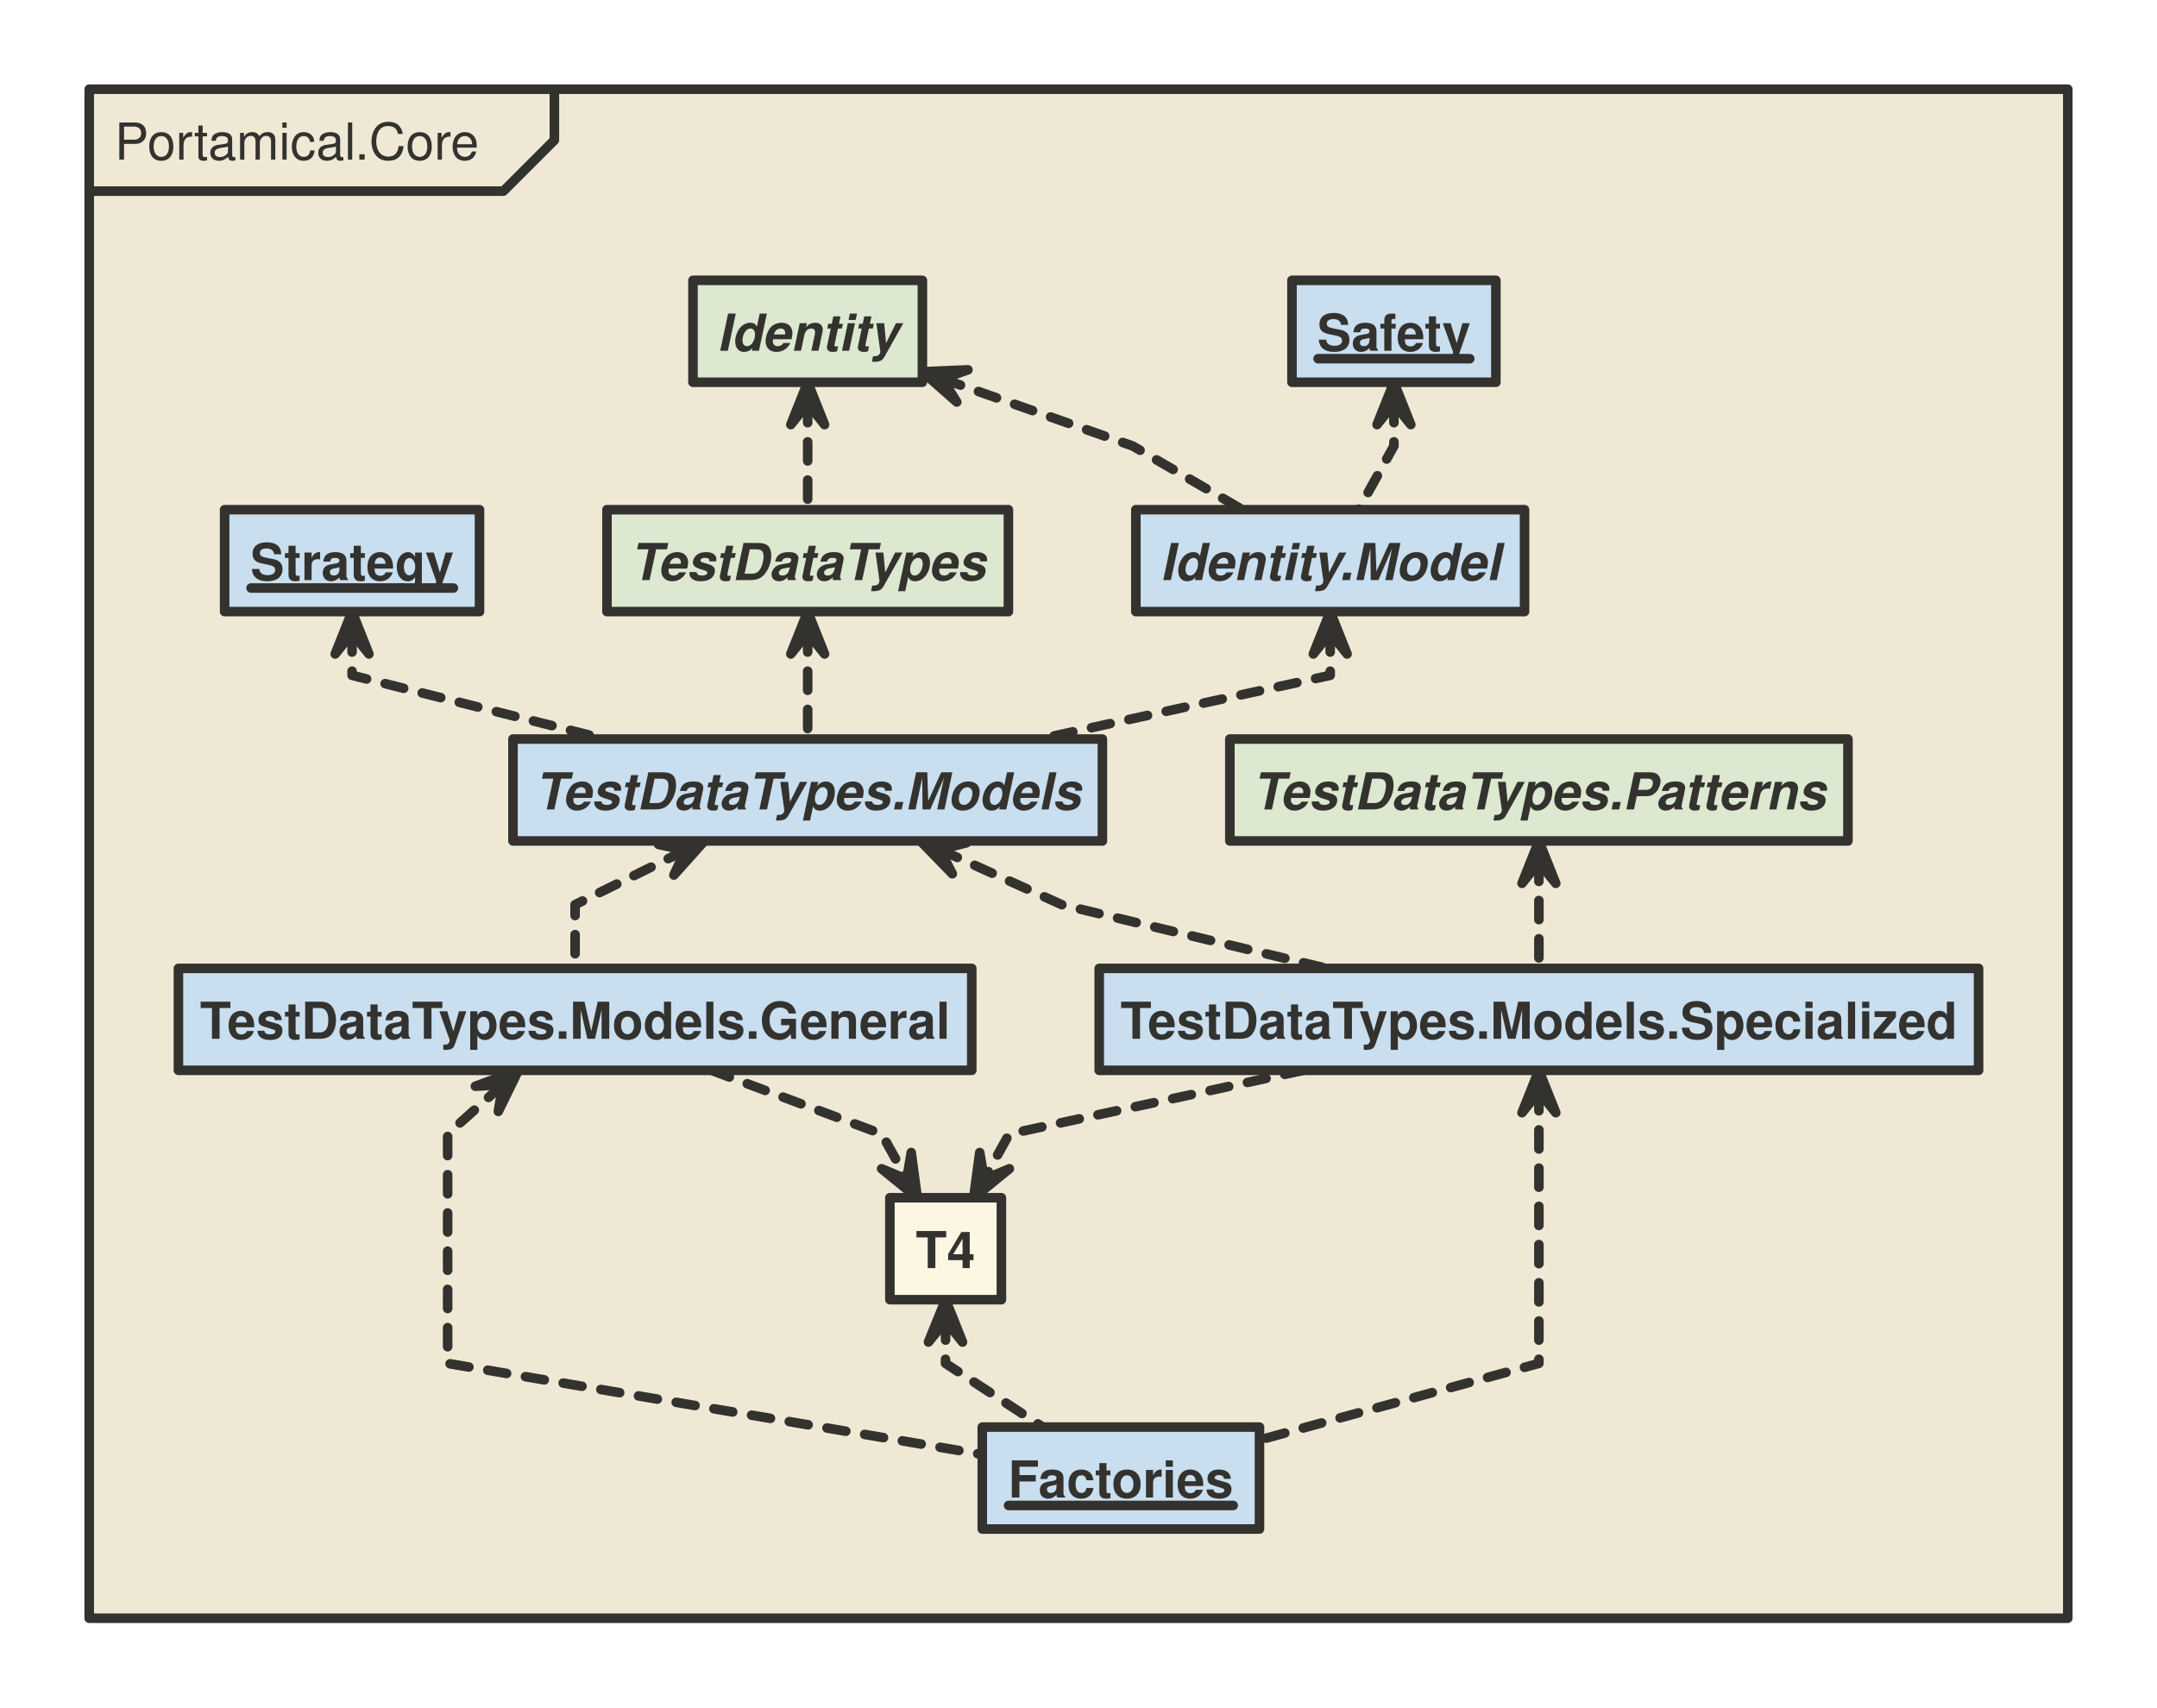
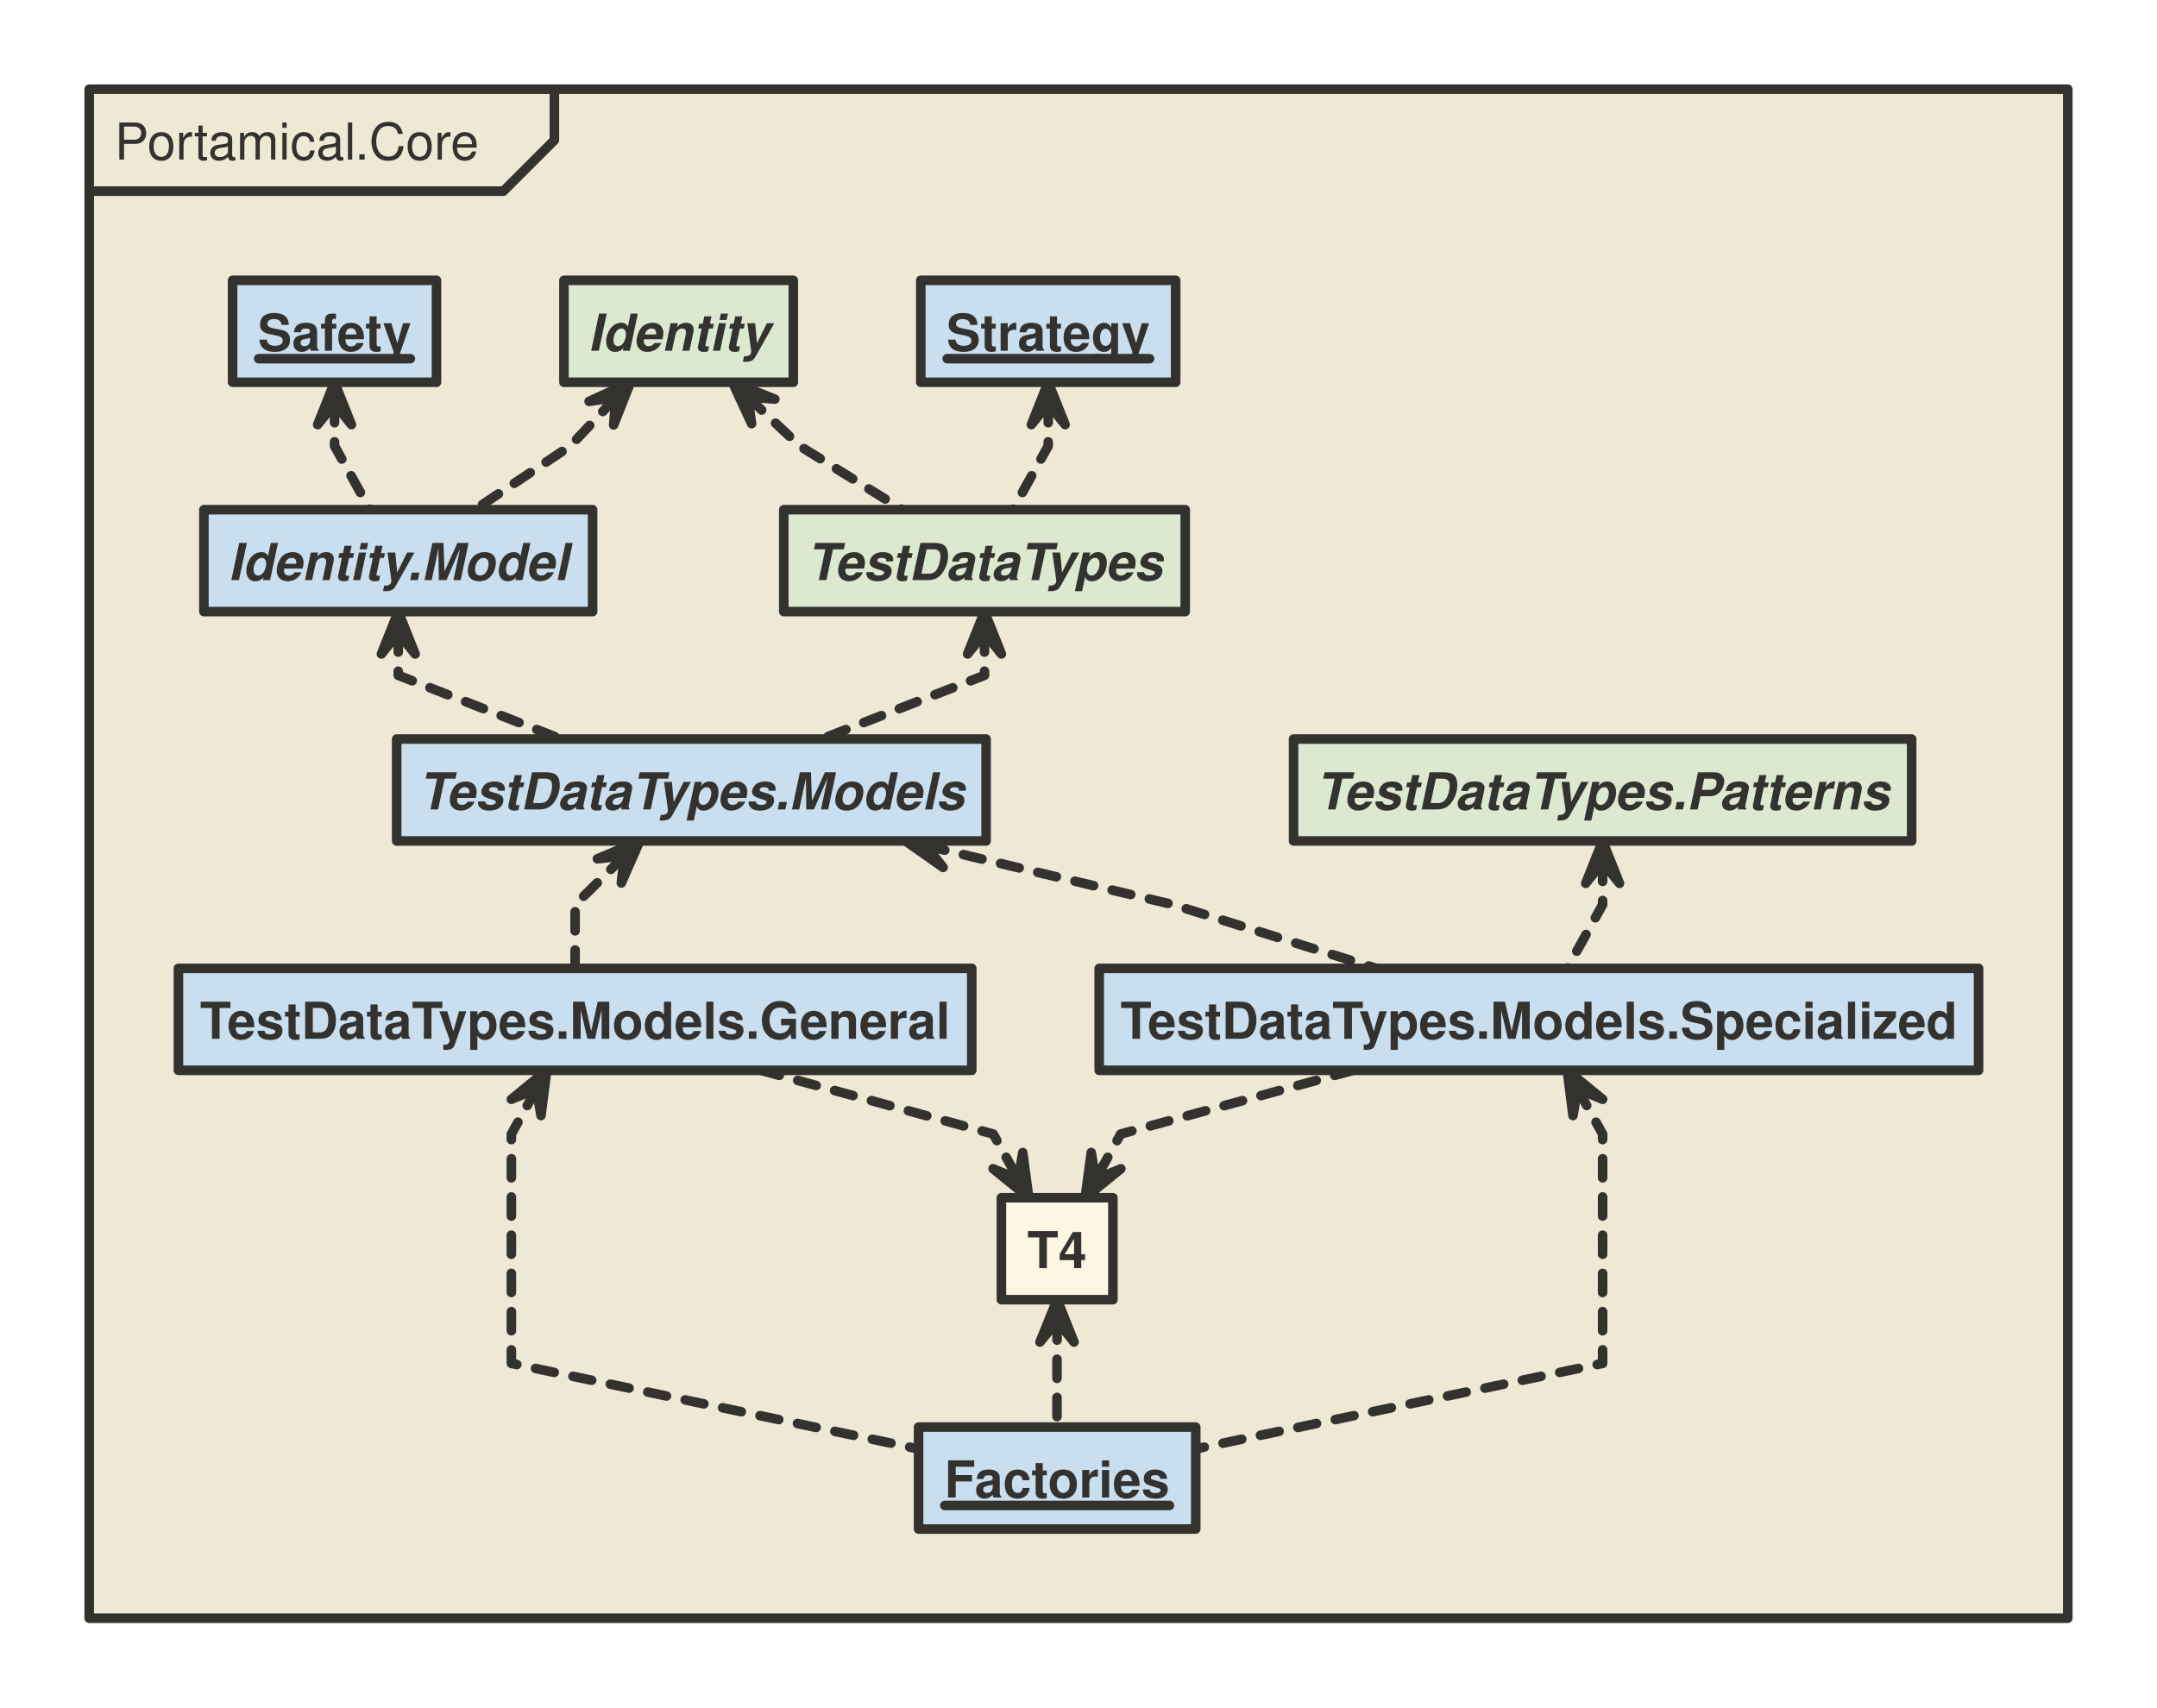
<svg xmlns="http://www.w3.org/2000/svg" version="1.1" baseProfile="full" width="677.0" height="536.0" viewBox="0 0 677 536">
  <g stroke-width="1.0" text-align="left" font="12pt Helvetica, Arial, sans-serif" font-size="12pt" font-family="Helvetica" font-weight="bold" font-style="normal">
    <g font-family="Helvetica" font-size="12pt" font-weight="bold" font-style="normal" stroke-width="3.0" stroke-linejoin="round" stroke-linecap="round" stroke="#33322E">
      <g stroke="transparent" fill="transparent">
        <rect x="0.0" y="0.0" height="536.0" width="677.0" stroke="none" />
      </g>
      <g transform="translate(8, 8)" fill="#33322E">
        <g transform="translate(20, 20)">
          <g data-name="Portamical.Core">
            <g fill="#eee8d5" stroke="#33322E" data-name="Portamical.Core">
              <rect x="0.0" y="0.0" height="480.0" width="621.0" data-name="Portamical.Core" />
              <path d="M0.0 32.0 L130.0 32.0 L146.0 16.0 L146.0 0.0" fill="none" data-name="Portamical.Core" />
            </g>
            <g transform="translate(0, 0)" font-family="Helvetica" font-size="12pt" font-weight="normal" font-style="normal" data-name="Portamical.Core" data-compartment="0">
              <g transform="translate(8, 8)" fill="#33322E" text-align="left" data-name="Portamical.Core" data-compartment="0">
                <text x="0.0" y="14.1" stroke="none" data-name="Portamical.Core" data-compartment="0">Portamical.Core</text>
              </g>
            </g>
            <g transform="translate(0, 32)" font-family="Helvetica" font-size="12pt" font-weight="normal" font-style="normal" data-name="Portamical.Core" data-compartment="1">
              <g transform="translate(8, 8)" fill="#33322E" data-name="Portamical.Core" data-compartment="1">
                <g transform="translate(20, 20)" fill="#33322E" font-family="Helvetica" font-size="12pt" font-weight="normal" font-style="normal" data-name="Portamical.Core" data-compartment="1">
                  <g stroke-dasharray="6 6" data-name="Portamical.Core" data-compartment="1">
-                     <path d="M197.5 38.7 L197.5 52 L197.5 72 L197.5 72.0 " fill="none" data-name="Portamical.Core" data-compartment="1" />
+                     <path d="M49.0 38.7 L49 52 L60.111 72 L60.1 72.0 " fill="none" data-name="Portamical.Core" data-compartment="1" />
                  </g>
-                   <path d="M202.8 45.3 L197.5 38.7 L192.2 45.3 L197.5 32.0 Z" data-name="Portamical.Core" data-compartment="1" />
+                   <path d="M54.3 45.3 L49.0 38.7 L43.7 45.3 L49.0 32.0 Z" data-name="Portamical.Core" data-compartment="1" />
                  <g stroke-dasharray="6 6" data-name="Portamical.Core" data-compartment="1">
-                     <path d="M239.8 30.9 L299.5 52 L333.944 72 L333.9 72.0 " fill="none" data-name="Portamical.Core" data-compartment="1" />
+                     <path d="M69.0 110.7 L69 124 L120.111 144 L120.1 144.0 " fill="none" data-name="Portamical.Core" data-compartment="1" />
                  </g>
-                   <path d="M247.8 28.1 L239.8 30.9 L244.3 38.2 L233.5 28.7 Z" data-name="Portamical.Core" data-compartment="1" />
+                   <path d="M74.3 117.3 L69.0 110.7 L63.7 117.3 L69.0 104.0 Z" data-name="Portamical.Core" data-compartment="1" />
                  <g stroke-dasharray="6 6" data-name="Portamical.Core" data-compartment="1">
-                     <path d="M381.5 38.7 L381.5 52 L370.389 72 L370.4 72.0 " fill="none" data-name="Portamical.Core" data-compartment="1" />
+                     <path d="M137.3 36.8 L123 52 L93 72 L93.0 72.0 " fill="none" data-name="Portamical.Core" data-compartment="1" />
                  </g>
-                   <path d="M386.8 45.3 L381.5 38.7 L376.2 45.3 L381.5 32.0 Z" data-name="Portamical.Core" data-compartment="1" />
+                   <path d="M136.6 45.4 L137.3 36.8 L128.9 38.0 L141.9 32.0 Z" data-name="Portamical.Core" data-compartment="1" />
                  <g stroke-dasharray="6 6" data-name="Portamical.Core" data-compartment="1">
-                     <path d="M54.5 110.7 L54.5 124 L133.944 144 L133.9 144.0 " fill="none" data-name="Portamical.Core" data-compartment="1" />
+                     <path d="M178.7 36.6 L195 52 L227.222 72 L227.2 72.0 " fill="none" data-name="Portamical.Core" data-compartment="1" />
                  </g>
-                   <path d="M59.8 117.3 L54.5 110.7 L49.2 117.3 L54.5 104.0 Z" data-name="Portamical.Core" data-compartment="1" />
+                   <path d="M187.2 37.3 L178.7 36.6 L179.9 45.0 L173.9 32.0 Z" data-name="Portamical.Core" data-compartment="1" />
                  <g stroke-dasharray="6 6" data-name="Portamical.Core" data-compartment="1">
-                     <path d="M197.5 110.7 L197.5 124 L197.5 144 L197.5 144.0 " fill="none" data-name="Portamical.Core" data-compartment="1" />
+                     <path d="M273.0 38.7 L273 52 L261.889 72 L261.9 72.0 " fill="none" data-name="Portamical.Core" data-compartment="1" />
                  </g>
-                   <path d="M202.8 117.3 L197.5 110.7 L192.2 117.3 L197.5 104.0 Z" data-name="Portamical.Core" data-compartment="1" />
+                   <path d="M278.3 45.3 L273.0 38.7 L267.7 45.3 L273.0 32.0 Z" data-name="Portamical.Core" data-compartment="1" />
                  <g stroke-dasharray="6 6" data-name="Portamical.Core" data-compartment="1">
-                     <path d="M361.5 110.7 L361.5 124 L270.389 144 L270.4 144.0 " fill="none" data-name="Portamical.Core" data-compartment="1" />
+                     <path d="M253.0 110.7 L253 124 L201.889 144 L201.9 144.0 " fill="none" data-name="Portamical.Core" data-compartment="1" />
                  </g>
-                   <path d="M366.8 117.3 L361.5 110.7 L356.2 117.3 L361.5 104.0 Z" data-name="Portamical.Core" data-compartment="1" />
+                   <path d="M258.3 117.3 L253.0 110.7 L247.7 117.3 L253.0 104.0 Z" data-name="Portamical.Core" data-compartment="1" />
                  <g stroke-dasharray="6 6" data-name="Portamical.Core" data-compartment="1">
-                     <path d="M159.1 178.9 L124.5 196 L124.5 216 L124.5 216.0 " fill="none" data-name="Portamical.Core" data-compartment="1" />
+                     <path d="M140.0 180.7 L124.5 196 L124.5 216 L124.5 216.0 " fill="none" data-name="Portamical.Core" data-compartment="1" />
                  </g>
-                   <path d="M155.5 186.7 L159.1 178.9 L150.7 177.1 L165.1 176.0 Z" data-name="Portamical.Core" data-compartment="1" />
+                   <path d="M139.0 189.2 L140.0 180.7 L131.5 181.6 L144.8 176.0 Z" data-name="Portamical.Core" data-compartment="1" />
                  <g stroke-dasharray="6 6" data-name="Portamical.Core" data-compartment="1">
-                     <path d="M167.3 248.0 L220.75 268 L228.623 282.172 L228.6 282.2 " fill="none" data-name="Portamical.Core" data-compartment="1" />
+                     <path d="M182.8 248.0 L255.75 268 L263.623 282.172 L263.6 282.2 " fill="none" data-name="Portamical.Core" data-compartment="1" />
                  </g>
-                   <path d="M220.7 278.9 L228.6 282.2 L230.0 273.8 L231.9 288.0 Z" data-name="Portamical.Core" data-compartment="1" />
+                   <path d="M255.7 278.9 L263.6 282.2 L265.0 273.8 L266.9 288.0 Z" data-name="Portamical.Core" data-compartment="1" />
                  <g stroke-dasharray="6 6" data-name="Portamical.Core" data-compartment="1">
-                     <path d="M101.8 252.5 L84.5 268 L84.5 304 L84.5 304 L84.5 340 L84.5 340 L252.25 368.587 L252.3 368.6 " fill="none" data-name="Portamical.Core" data-compartment="1" />
+                     <path d="M112.4 253.8 L104.5 268 L104.5 304 L104.5 304 L104.5 340 L104.5 340 L232.25 366.855 L232.3 366.9 " fill="none" data-name="Portamical.Core" data-compartment="1" />
                  </g>
-                   <path d="M100.4 260.9 L101.8 252.5 L93.2 253.0 L106.7 248.0 Z" data-name="Portamical.Core" data-compartment="1" />
+                   <path d="M113.8 262.2 L112.4 253.8 L104.5 257.1 L115.6 248.0 Z" data-name="Portamical.Core" data-compartment="1" />
                  <g stroke-dasharray="6 6" data-name="Portamical.Core" data-compartment="1">
-                     <path d="M240.8 326.7 L240.75 340 L271.306 360 L271.3 360.0 " fill="none" data-name="Portamical.Core" data-compartment="1" />
+                     <path d="M275.8 326.7 L275.75 340 L275.75 360 L275.8 360.0 " fill="none" data-name="Portamical.Core" data-compartment="1" />
                  </g>
-                   <path d="M246.1 333.3 L240.8 326.7 L235.4 333.3 L240.8 320.0 Z" data-name="Portamical.Core" data-compartment="1" />
+                   <path d="M281.1 333.3 L275.8 326.7 L270.4 333.3 L275.8 320.0 Z" data-name="Portamical.Core" data-compartment="1" />
                  <g stroke-dasharray="6 6" data-name="Portamical.Core" data-compartment="1">
-                     <path d="M239.0 178.7 L277.25 196 L360.444 216 L360.4 216.0 " fill="none" data-name="Portamical.Core" data-compartment="1" />
+                     <path d="M234.7 177.5 L312.25 196 L376 216 L376.0 216.0 " fill="none" data-name="Portamical.Core" data-compartment="1" />
                  </g>
-                   <path d="M247.3 176.6 L239.0 178.7 L242.9 186.3 L232.9 176.0 Z" data-name="Portamical.Core" data-compartment="1" />
+                   <path d="M242.4 173.9 L234.7 177.5 L240.0 184.3 L228.2 176.0 Z" data-name="Portamical.Core" data-compartment="1" />
                  <g stroke-dasharray="6 6" data-name="Portamical.Core" data-compartment="1">
-                     <path d="M427.0 254.7 L427 268 L427 304 L427 304 L427 340 L427 340 L339.25 364.069 L339.3 364.1 " fill="none" data-name="Portamical.Core" data-compartment="1" />
+                     <path d="M439.1 253.8 L447 268 L447 304 L447 304 L447 340 L447 340 L319.25 366.855 L319.3 366.9 " fill="none" data-name="Portamical.Core" data-compartment="1" />
                  </g>
-                   <path d="M432.3 261.3 L427.0 254.7 L421.7 261.3 L427.0 248.0 Z" data-name="Portamical.Core" data-compartment="1" />
+                   <path d="M447.0 257.1 L439.1 253.8 L437.7 262.2 L435.9 248.0 Z" data-name="Portamical.Core" data-compartment="1" />
                  <g stroke-dasharray="6 6" data-name="Portamical.Core" data-compartment="1">
-                     <path d="M427.0 182.7 L427 196 L427 216 L427.0 216.0 " fill="none" data-name="Portamical.Core" data-compartment="1" />
+                     <path d="M447.0 182.7 L447 196 L435.889 216 L435.9 216.0 " fill="none" data-name="Portamical.Core" data-compartment="1" />
                  </g>
-                   <path d="M432.3 189.3 L427.0 182.7 L421.7 189.3 L427.0 176.0 Z" data-name="Portamical.Core" data-compartment="1" />
+                   <path d="M452.3 189.3 L447.0 182.7 L441.7 189.3 L447.0 176.0 Z" data-name="Portamical.Core" data-compartment="1" />
                  <g stroke-dasharray="6 6" data-name="Portamical.Core" data-compartment="1">
-                     <path d="M353.1 248.0 L260.75 268 L252.877 282.172 L252.9 282.2 " fill="none" data-name="Portamical.Core" data-compartment="1" />
+                     <path d="M368.7 248.0 L295.75 268 L287.877 282.172 L287.9 282.2 " fill="none" data-name="Portamical.Core" data-compartment="1" />
                  </g>
-                   <path d="M251.5 273.8 L252.9 282.2 L260.8 278.9 L249.6 288.0 Z" data-name="Portamical.Core" data-compartment="1" />
+                   <path d="M286.5 273.8 L287.9 282.2 L295.8 278.9 L284.6 288.0 Z" data-name="Portamical.Core" data-compartment="1" />
+                   <g data-name="Safety">
+                     <g fill="#C9DEEF" stroke="#33322E" data-name="Safety">
+                       <rect x="17.0" y="0.0" height="32.0" width="64.0" data-name="Safety" />
+                     </g>
+                     <g transform="translate(17, 0)" font-family="Helvetica" font-size="12pt" font-weight="bold" font-style="normal" data-name="Safety" data-compartment="0">
+                       <g transform="translate(8, 8)" fill="#33322E" text-align="center" stroke-width="3.0" data-name="Safety" data-compartment="0">
+                         <text x="24.0" y="14.1" stroke="none" text-anchor="middle" data-name="Safety" data-compartment="0">Safety</text>
+                         <path d="M0.2 16.6 L47.8 16.6" fill="none" data-name="Safety" data-compartment="0" />
+                       </g>
+                     </g>
+                   </g>
+                   <g data-name="Identity">
+                     <g fill="#DCE8CF" stroke="#33322E" data-name="Identity">
+                       <rect x="121.0" y="0.0" height="32.0" width="72.0" data-name="Identity" />
+                     </g>
+                     <g transform="translate(121, 0)" font-family="Helvetica" font-size="12pt" font-weight="bold" font-style="italic" data-name="Identity" data-compartment="0">
+                       <g transform="translate(8, 8)" fill="#33322E" text-align="center" data-name="Identity" data-compartment="0">
+                         <text x="28.0" y="14.1" stroke="none" text-anchor="middle" data-name="Identity" data-compartment="0">Identity</text>
+                       </g>
+                     </g>
+                   </g>
                  <g data-name="Strategy">
                    <g fill="#C9DEEF" stroke="#33322E" data-name="Strategy">
-                       <rect x="14.5" y="72.0" height="32.0" width="80.0" data-name="Strategy" />
+                       <rect x="233.0" y="0.0" height="32.0" width="80.0" data-name="Strategy" />
                    </g>
-                     <g transform="translate(14.5, 72)" font-family="Helvetica" font-size="12pt" font-weight="bold" font-style="normal" data-name="Strategy" data-compartment="0">
+                     <g transform="translate(233, 0)" font-family="Helvetica" font-size="12pt" font-weight="bold" font-style="normal" data-name="Strategy" data-compartment="0">
                      <g transform="translate(8, 8)" fill="#33322E" text-align="center" stroke-width="3.0" data-name="Strategy" data-compartment="0">
                        <text x="32.0" y="14.1" stroke="none" text-anchor="middle" data-name="Strategy" data-compartment="0">Strategy</text>
                        <path d="M0.3 16.6 L63.8 16.6" fill="none" data-name="Strategy" data-compartment="0" />
                      </g>
                    </g>
                  </g>
-                   <g data-name="Identity">
-                     <g fill="#DCE8CF" stroke="#33322E" data-name="Identity">
-                       <rect x="161.5" y="0.0" height="32.0" width="72.0" data-name="Identity" />
-                     </g>
-                     <g transform="translate(161.5, 0)" font-family="Helvetica" font-size="12pt" font-weight="bold" font-style="italic" data-name="Identity" data-compartment="0">
-                       <g transform="translate(8, 8)" fill="#33322E" text-align="center" data-name="Identity" data-compartment="0">
-                         <text x="28.0" y="14.1" stroke="none" text-anchor="middle" data-name="Identity" data-compartment="0">Identity</text>
-                       </g>
-                     </g>
-                   </g>
-                   <g data-name="Safety">
-                     <g fill="#C9DEEF" stroke="#33322E" data-name="Safety">
-                       <rect x="349.5" y="0.0" height="32.0" width="64.0" data-name="Safety" />
-                     </g>
-                     <g transform="translate(349.5, 0)" font-family="Helvetica" font-size="12pt" font-weight="bold" font-style="normal" data-name="Safety" data-compartment="0">
-                       <g transform="translate(8, 8)" fill="#33322E" text-align="center" stroke-width="3.0" data-name="Safety" data-compartment="0">
-                         <text x="24.0" y="14.1" stroke="none" text-anchor="middle" data-name="Safety" data-compartment="0">Safety</text>
-                         <path d="M0.2 16.6 L47.8 16.6" fill="none" data-name="Safety" data-compartment="0" />
-                       </g>
-                     </g>
-                   </g>
                  <g data-name="TestDataTypes">
                    <g fill="#DCE8CF" stroke="#33322E" data-name="TestDataTypes">
-                       <rect x="134.5" y="72.0" height="32.0" width="126.0" data-name="TestDataTypes" />
+                       <rect x="190.0" y="72.0" height="32.0" width="126.0" data-name="TestDataTypes" />
                    </g>
-                     <g transform="translate(134.5, 72)" font-family="Helvetica" font-size="12pt" font-weight="bold" font-style="italic" data-name="TestDataTypes" data-compartment="0">
+                     <g transform="translate(190, 72)" font-family="Helvetica" font-size="12pt" font-weight="bold" font-style="italic" data-name="TestDataTypes" data-compartment="0">
                      <g transform="translate(8, 8)" fill="#33322E" text-align="center" data-name="TestDataTypes" data-compartment="0">
                        <text x="55.0" y="14.1" stroke="none" text-anchor="middle" data-name="TestDataTypes" data-compartment="0">TestDataTypes</text>
                      </g>
                    </g>
                  </g>
+                   <g data-name="Identity.Model">
+                     <g fill="#C9DEEF" stroke="#33322E" data-name="Identity.Model">
+                       <rect x="8.0" y="72.0" height="32.0" width="122.0" data-name="Identity.Model" />
+                     </g>
+                     <g transform="translate(8, 72)" font-family="Helvetica" font-size="12pt" font-weight="bold" font-style="italic" data-name="Identity.Model" data-compartment="0">
+                       <g transform="translate(8, 8)" fill="#33322E" text-align="center" data-name="Identity.Model" data-compartment="0">
+                         <text x="53.0" y="14.1" stroke="none" text-anchor="middle" data-name="Identity.Model" data-compartment="0">Identity.Model</text>
+                       </g>
+                     </g>
+                   </g>
                  <g data-name="Factories">
                    <g fill="#C9DEEF" stroke="#33322E" data-name="Factories">
-                       <rect x="252.3" y="360.0" height="32.0" width="87.0" data-name="Factories" />
+                       <rect x="232.3" y="360.0" height="32.0" width="87.0" data-name="Factories" />
                    </g>
-                     <g transform="translate(252.25, 360)" font-family="Helvetica" font-size="12pt" font-weight="bold" font-style="normal" data-name="Factories" data-compartment="0">
+                     <g transform="translate(232.25, 360)" font-family="Helvetica" font-size="12pt" font-weight="bold" font-style="normal" data-name="Factories" data-compartment="0">
                      <g transform="translate(8, 8)" fill="#33322E" text-align="center" stroke-width="3.0" data-name="Factories" data-compartment="0">
                        <text x="35.5" y="14.1" stroke="none" text-anchor="middle" data-name="Factories" data-compartment="0">Factories</text>
                        <path d="M0.3 16.6 L70.8 16.6" fill="none" data-name="Factories" data-compartment="0" />
                      </g>
                    </g>
                  </g>
-                   <g data-name="Identity.Model">
-                     <g fill="#C9DEEF" stroke="#33322E" data-name="Identity.Model">
-                       <rect x="300.5" y="72.0" height="32.0" width="122.0" data-name="Identity.Model" />
-                     </g>
-                     <g transform="translate(300.5, 72)" font-family="Helvetica" font-size="12pt" font-weight="bold" font-style="italic" data-name="Identity.Model" data-compartment="0">
-                       <g transform="translate(8, 8)" fill="#33322E" text-align="center" data-name="Identity.Model" data-compartment="0">
-                         <text x="53.0" y="14.1" stroke="none" text-anchor="middle" data-name="Identity.Model" data-compartment="0">Identity.Model</text>
-                       </g>
-                     </g>
-                   </g>
                  <g data-name="TestDataTypes.Patterns">
                    <g fill="#DCE8CF" stroke="#33322E" data-name="TestDataTypes.Patterns">
-                       <rect x="330.0" y="144.0" height="32.0" width="194.0" data-name="TestDataTypes.Patterns" />
+                       <rect x="350.0" y="144.0" height="32.0" width="194.0" data-name="TestDataTypes.Patterns" />
                    </g>
-                     <g transform="translate(330, 144)" font-family="Helvetica" font-size="12pt" font-weight="bold" font-style="italic" data-name="TestDataTypes.Patterns" data-compartment="0">
+                     <g transform="translate(350, 144)" font-family="Helvetica" font-size="12pt" font-weight="bold" font-style="italic" data-name="TestDataTypes.Patterns" data-compartment="0">
                      <g transform="translate(8, 8)" fill="#33322E" text-align="center" data-name="TestDataTypes.Patterns" data-compartment="0">
                        <text x="89.0" y="14.1" stroke="none" text-anchor="middle" data-name="TestDataTypes.Patterns" data-compartment="0">TestDataTypes.Patterns</text>
                      </g>
                    </g>
                  </g>
                  <g data-name="TestDataTypes.Models">
                    <g fill="#C9DEEF" stroke="#33322E" data-name="TestDataTypes.Models">
-                       <rect x="105.0" y="144.0" height="32.0" width="185.0" data-name="TestDataTypes.Models" />
+                       <rect x="68.5" y="144.0" height="32.0" width="185.0" data-name="TestDataTypes.Models" />
                    </g>
-                     <g transform="translate(105, 144)" font-family="Helvetica" font-size="12pt" font-weight="bold" font-style="italic" data-name="TestDataTypes.Models" data-compartment="0">
+                     <g transform="translate(68.5, 144)" font-family="Helvetica" font-size="12pt" font-weight="bold" font-style="italic" data-name="TestDataTypes.Models" data-compartment="0">
                      <g transform="translate(8, 8)" fill="#33322E" text-align="center" data-name="TestDataTypes.Models" data-compartment="0">
                        <text x="84.5" y="14.1" stroke="none" text-anchor="middle" data-name="TestDataTypes.Models" data-compartment="0">TestDataTypes.Models</text>
                      </g>
                    </g>
                  </g>
                  <g data-name="TestDataTypes.Models.General">
                    <g fill="#C9DEEF" stroke="#33322E" data-name="TestDataTypes.Models.General">
                      <rect x="0.0" y="216.0" height="32.0" width="249.0" data-name="TestDataTypes.Models.General" />
                    </g>
                    <g transform="translate(0, 216)" font-family="Helvetica" font-size="12pt" font-weight="bold" font-style="normal" data-name="TestDataTypes.Models.General" data-compartment="0">
                      <g transform="translate(8, 8)" fill="#33322E" text-align="center" data-name="TestDataTypes.Models.General" data-compartment="0">
                        <text x="116.5" y="14.1" stroke="none" text-anchor="middle" data-name="TestDataTypes.Models.General" data-compartment="0">TestDataTypes.Models.General</text>
                      </g>
                    </g>
                  </g>
                  <g data-name="TestDataTypes.Models.Specialized">
                    <g fill="#C9DEEF" stroke="#33322E" data-name="TestDataTypes.Models.Specialized">
                      <rect x="289.0" y="216.0" height="32.0" width="276.0" data-name="TestDataTypes.Models.Specialized" />
                    </g>
                    <g transform="translate(289, 216)" font-family="Helvetica" font-size="12pt" font-weight="bold" font-style="normal" data-name="TestDataTypes.Models.Specialized" data-compartment="0">
                      <g transform="translate(8, 8)" fill="#33322E" text-align="center" data-name="TestDataTypes.Models.Specialized" data-compartment="0">
                        <text x="130.0" y="14.1" stroke="none" text-anchor="middle" data-name="TestDataTypes.Models.Specialized" data-compartment="0">TestDataTypes.Models.Specialized</text>
                      </g>
                    </g>
                  </g>
                  <g data-name="T4">
                    <g fill="#fdf6e3" stroke="#33322E" data-name="T4">
-                       <rect x="223.3" y="288.0" height="32.0" width="35.0" data-name="T4" />
+                       <rect x="258.3" y="288.0" height="32.0" width="35.0" data-name="T4" />
                    </g>
-                     <g transform="translate(223.25, 288)" font-family="Helvetica" font-size="12pt" font-weight="bold" font-style="normal" data-name="T4" data-compartment="0">
+                     <g transform="translate(258.25, 288)" font-family="Helvetica" font-size="12pt" font-weight="bold" font-style="normal" data-name="T4" data-compartment="0">
                      <g transform="translate(8, 8)" fill="#33322E" text-align="center" data-name="T4" data-compartment="0">
                        <text x="9.5" y="14.1" stroke="none" text-anchor="middle" data-name="T4" data-compartment="0">T4</text>
                      </g>
                    </g>
                  </g>
                </g>
              </g>
            </g>
          </g>
        </g>
      </g>
    </g>
  </g>
</svg>
